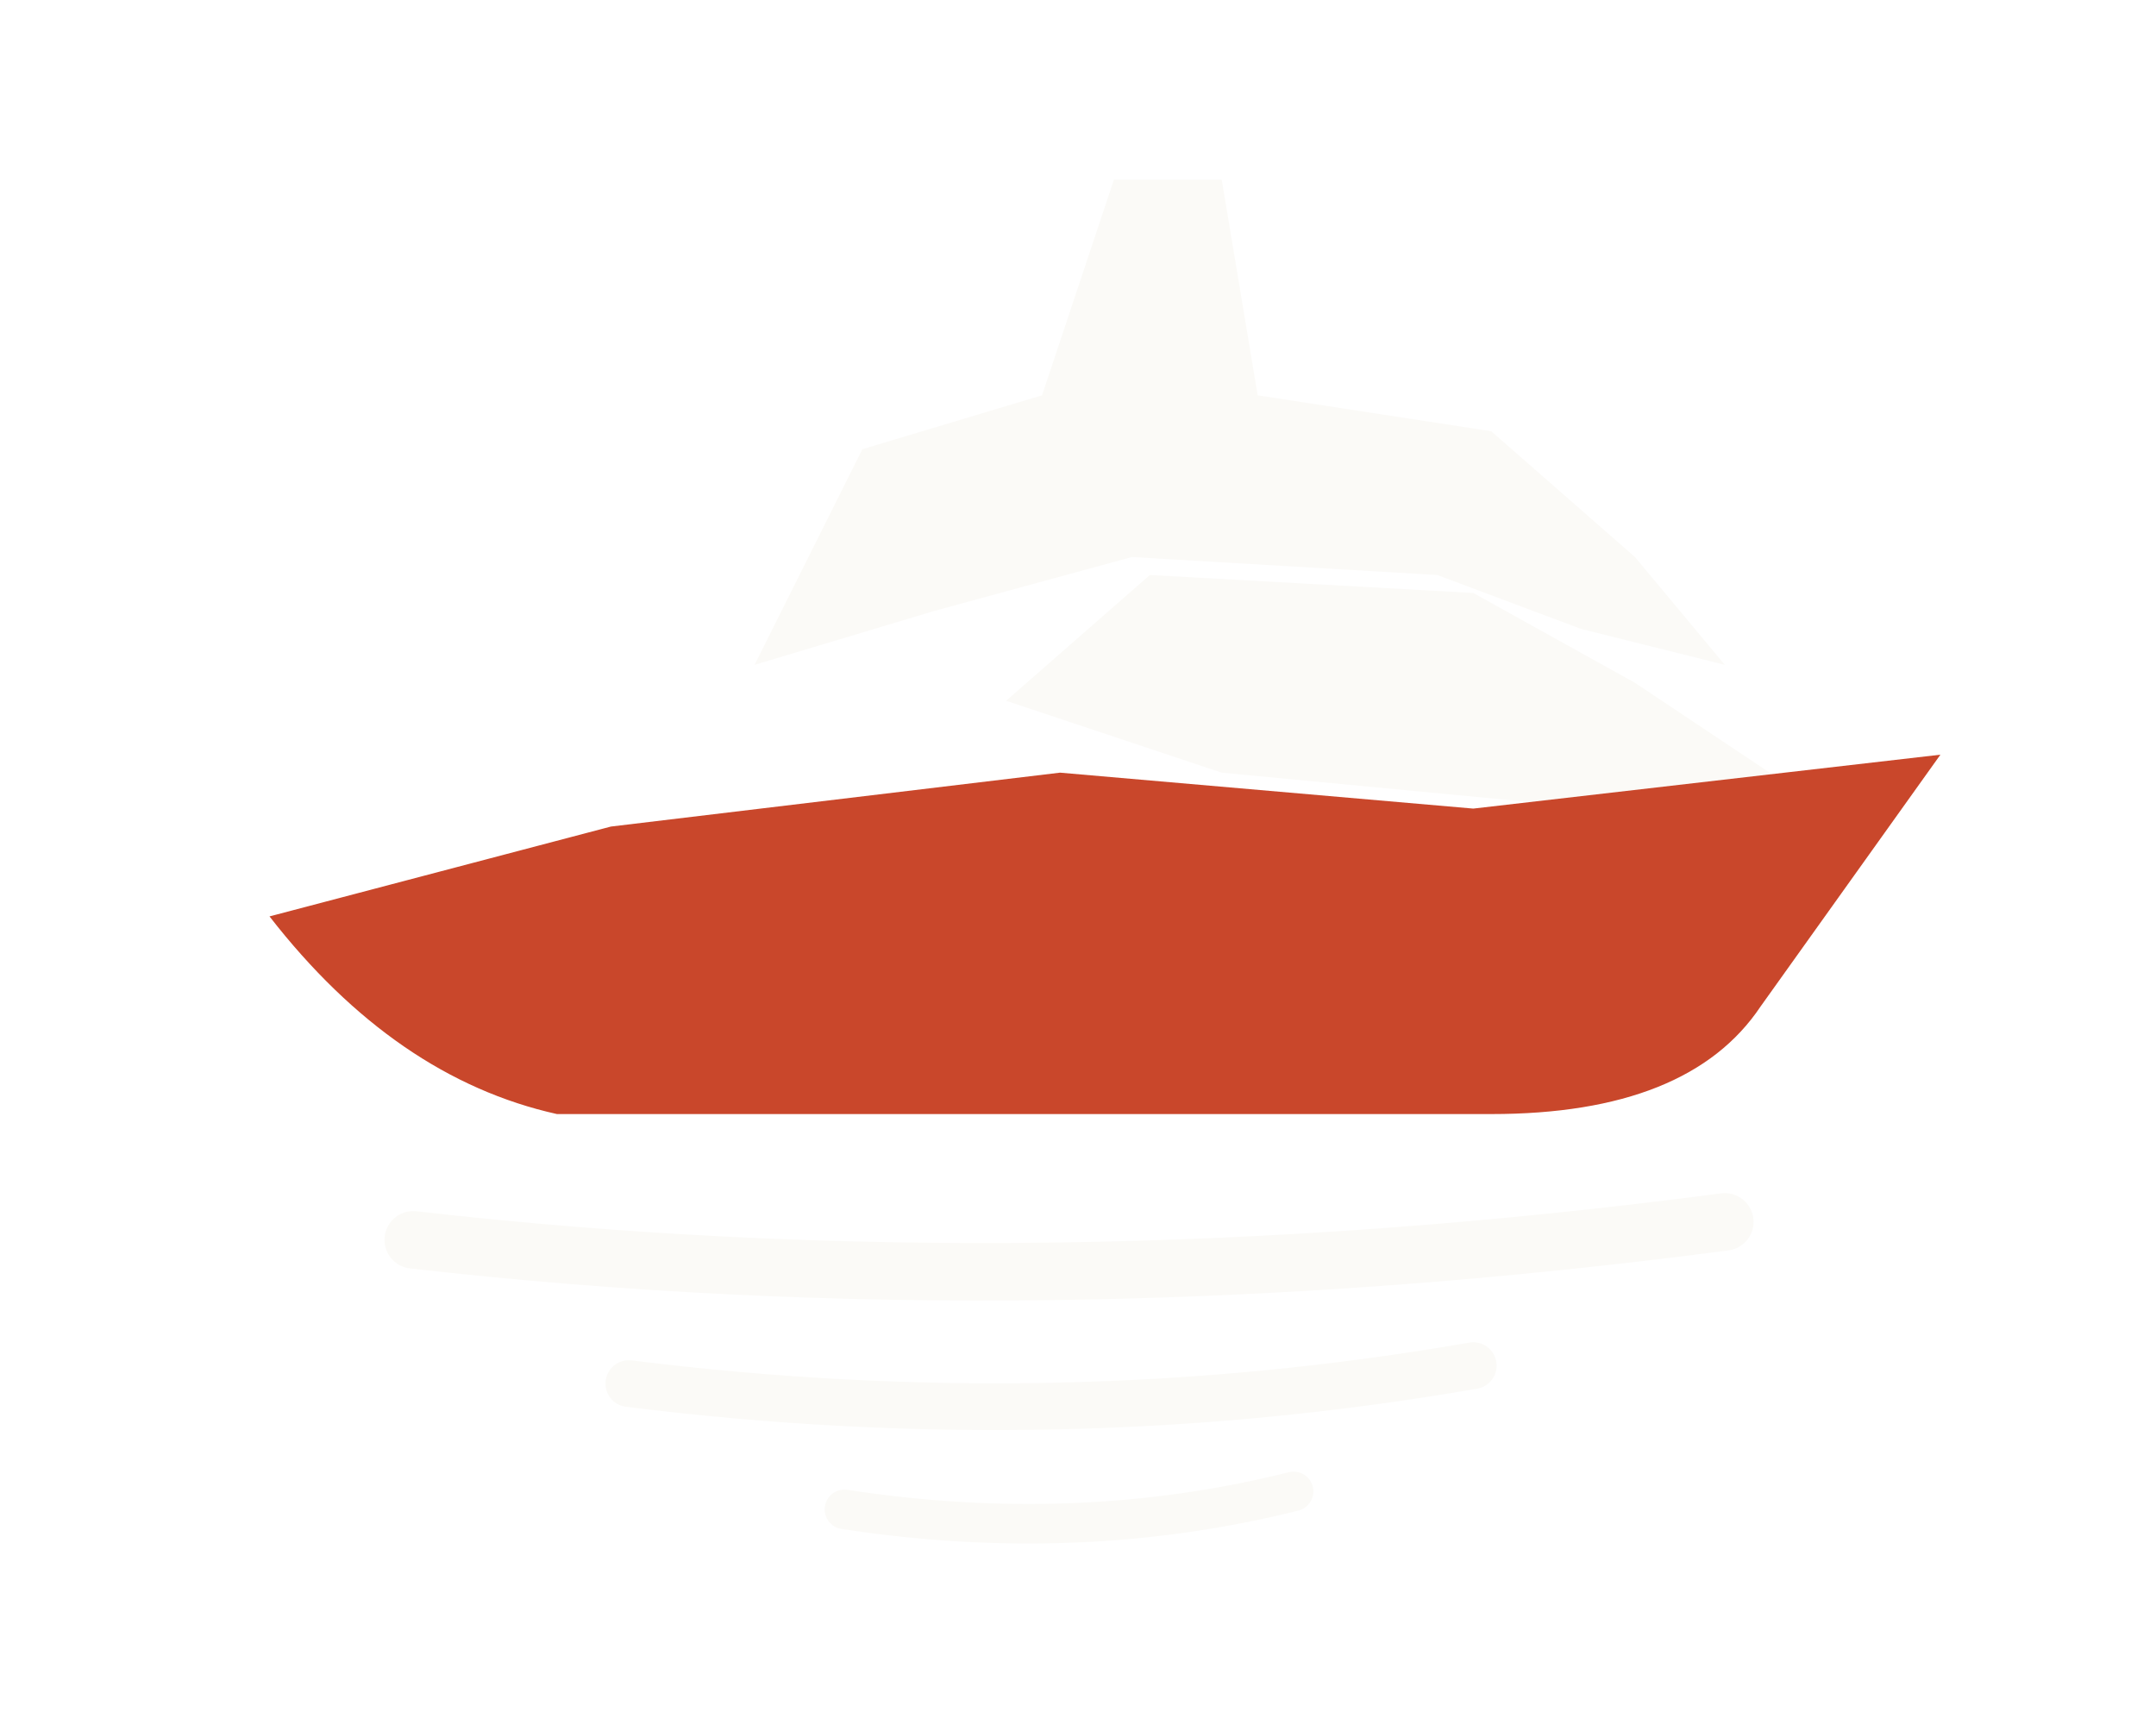
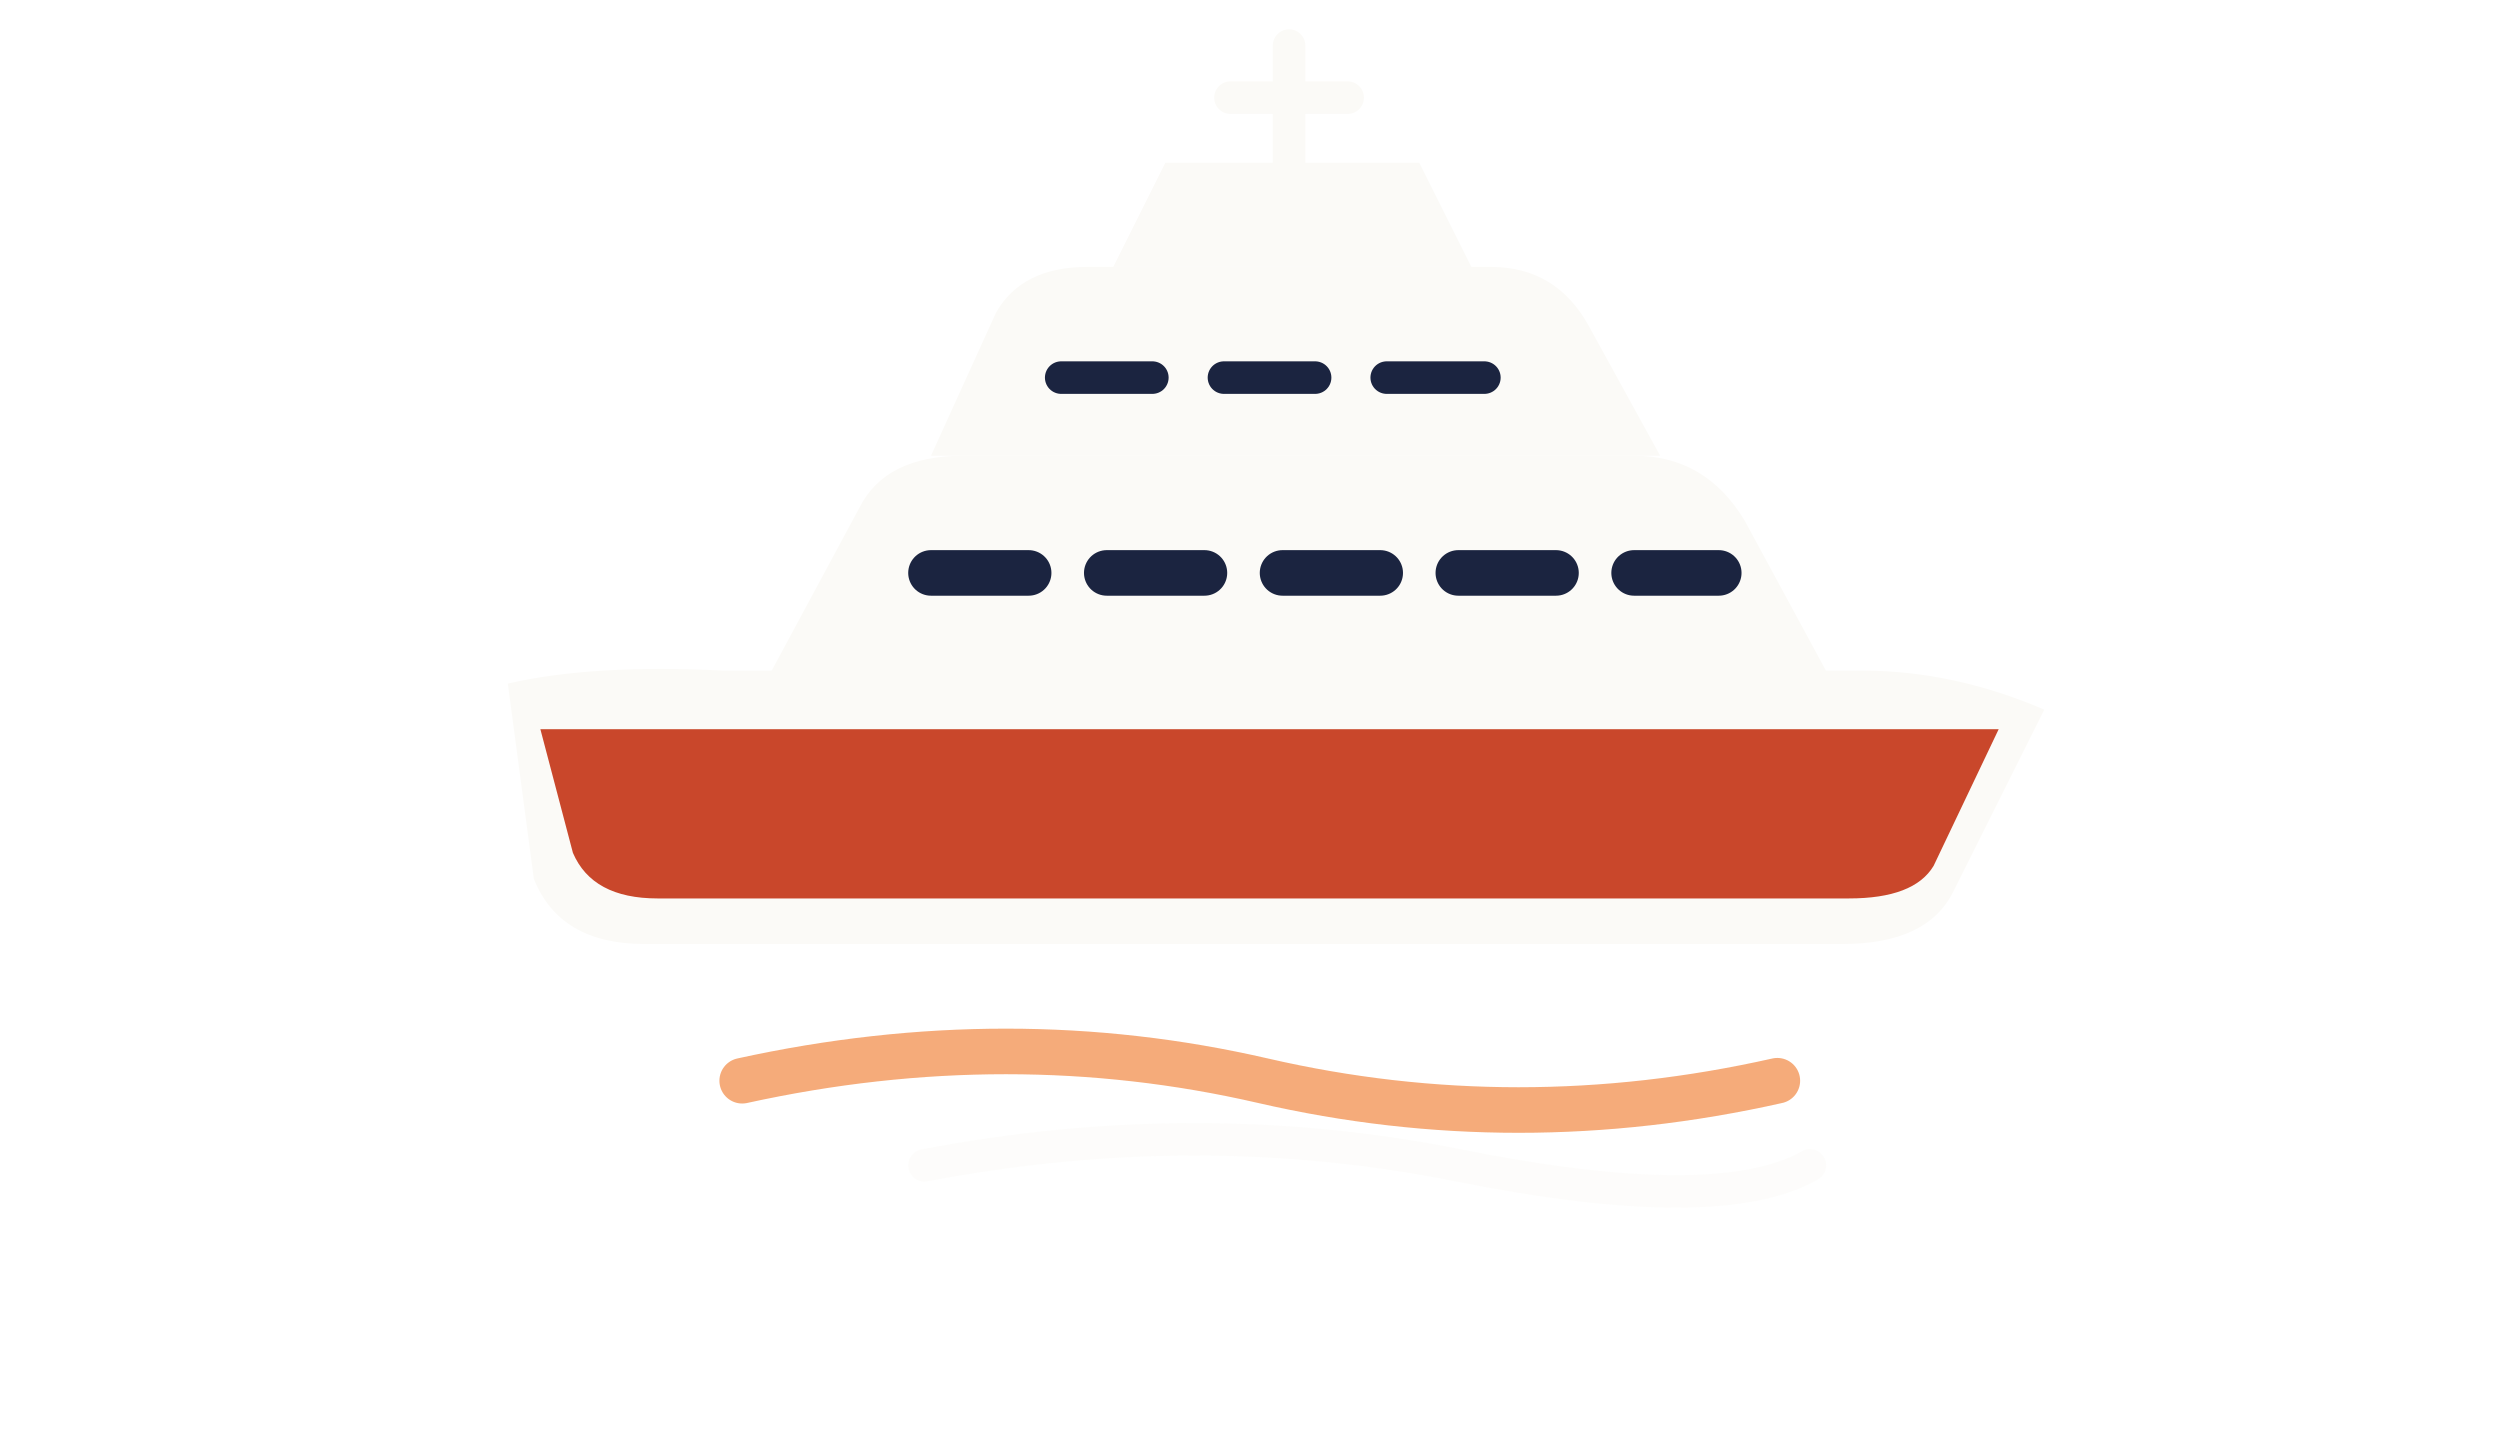
- <svg xmlns="http://www.w3.org/2000/svg" width="120" height="96" viewBox="0 0 120 96" role="img" aria-labelledby="title">
-   <g id="ferry-mark" stroke="none" stroke-linejoin="round">
-     <path d="M42 37 L48 25 L58 22 L62 10 L68 10 L70 22 L83 24 L91 31 L96 37 L88 35 L80 32 L63 31 L52 34 Z" fill="#FBFAF7" />
-     <path d="M56 39 L64 32 L82 33 L91 38 L100 44 L89 45 L68 43 Z" fill="#FBFAF7" />
-     <path d="M15 51 L34 46 L59 43 L82 45 L108 42 L98 56 Q94 62 83 62 L31 62 Q22 60 15 51 Z" fill="#C9472B" />
-     <path d="M23 69 Q58 73 96 68" fill="none" stroke="#FBFAF7" stroke-width="3.2" stroke-linecap="round" />
-     <path d="M35 77 Q59 80 82 76" fill="none" stroke="#FBFAF7" stroke-width="2.6" stroke-linecap="round" />
-     <path d="M47 84 Q60 86 72 83" fill="none" stroke="#FBFAF7" stroke-width="2.2" stroke-linecap="round" />
+ <svg xmlns="http://www.w3.org/2000/svg" width="384" height="220" viewBox="0 0 384 220">
+   <g id="ferry-mark" stroke-linejoin="round" stroke-linecap="round">
+     <path d="M118 104 L132 78 Q136 70 148 70 H251 Q262 70 268 80 L281 104 Z" fill="#fbfaf7" />
+     <path d="M143 70 L153 48 Q157 41 167 41 H229 Q239 41 244 50 L255 70 Z" fill="#fbfaf7" />
+     <path d="M171 41 L179 25 H218 L226 41 Z" fill="#fbfaf7" />
+     <path d="M143 88 H158 M170 88 H185 M197 88 H212 M224 88 H239 M251 88 H264" stroke="#1b2440" stroke-width="7" />
+     <path d="M163 58 H177 M188 58 H202 M213 58 H228" stroke="#1b2440" stroke-width="5" />
+     <path d="M198 25 V7 M189 15 H207" stroke="#fbfaf7" stroke-width="5" />
+     <path d="M78 105 Q91 102 111 103 H286 Q300 103 314 109 L300 137 Q296 145 283 145 H99 Q86 145 82 135 Z" fill="#fbfaf7" />
+     <path d="M83 112 H307 L297 133 Q294 138 284 138 H101 Q91 138 88 131 Z" fill="#c9472b" />
+     <path d="M114 166 Q155 157 194 166 T273 166" fill="none" stroke="#f4a26b" stroke-width="7" opacity=".9" />
+     <path d="M142 179 Q184 171 224 179 T278 179" fill="none" stroke="#fbfaf7" stroke-width="5" opacity=".5" />
  </g>
</svg>
